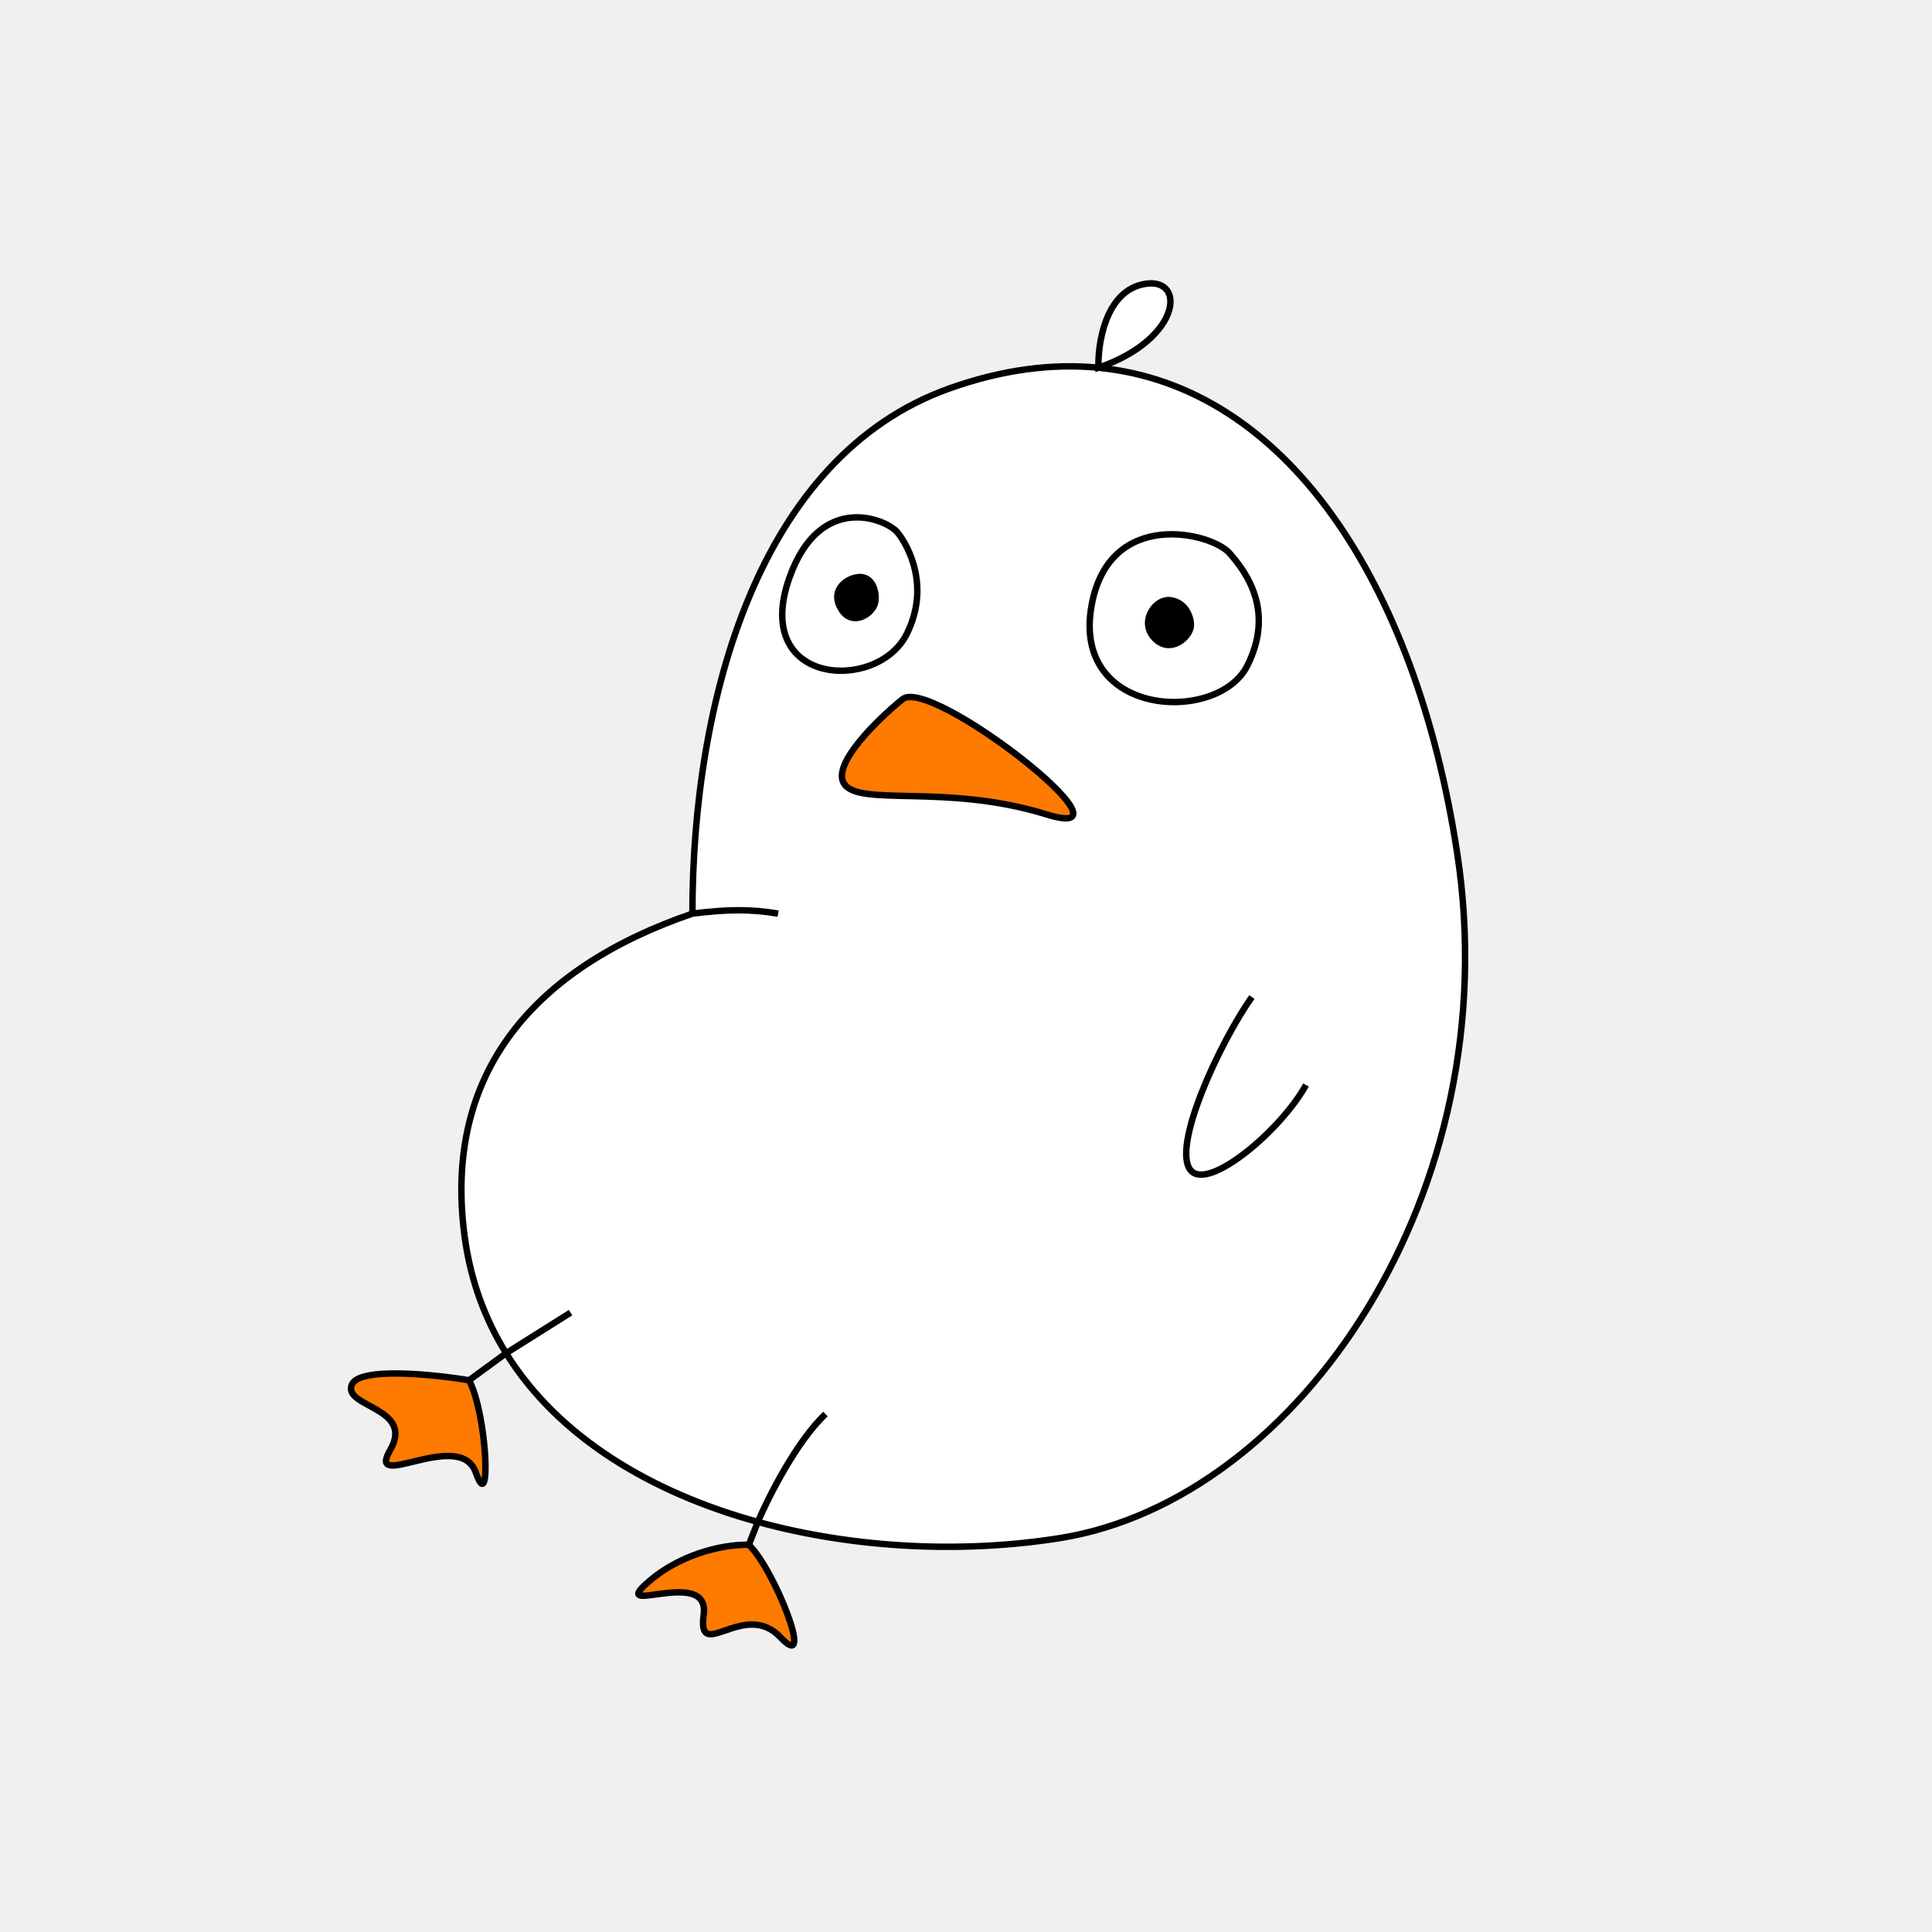
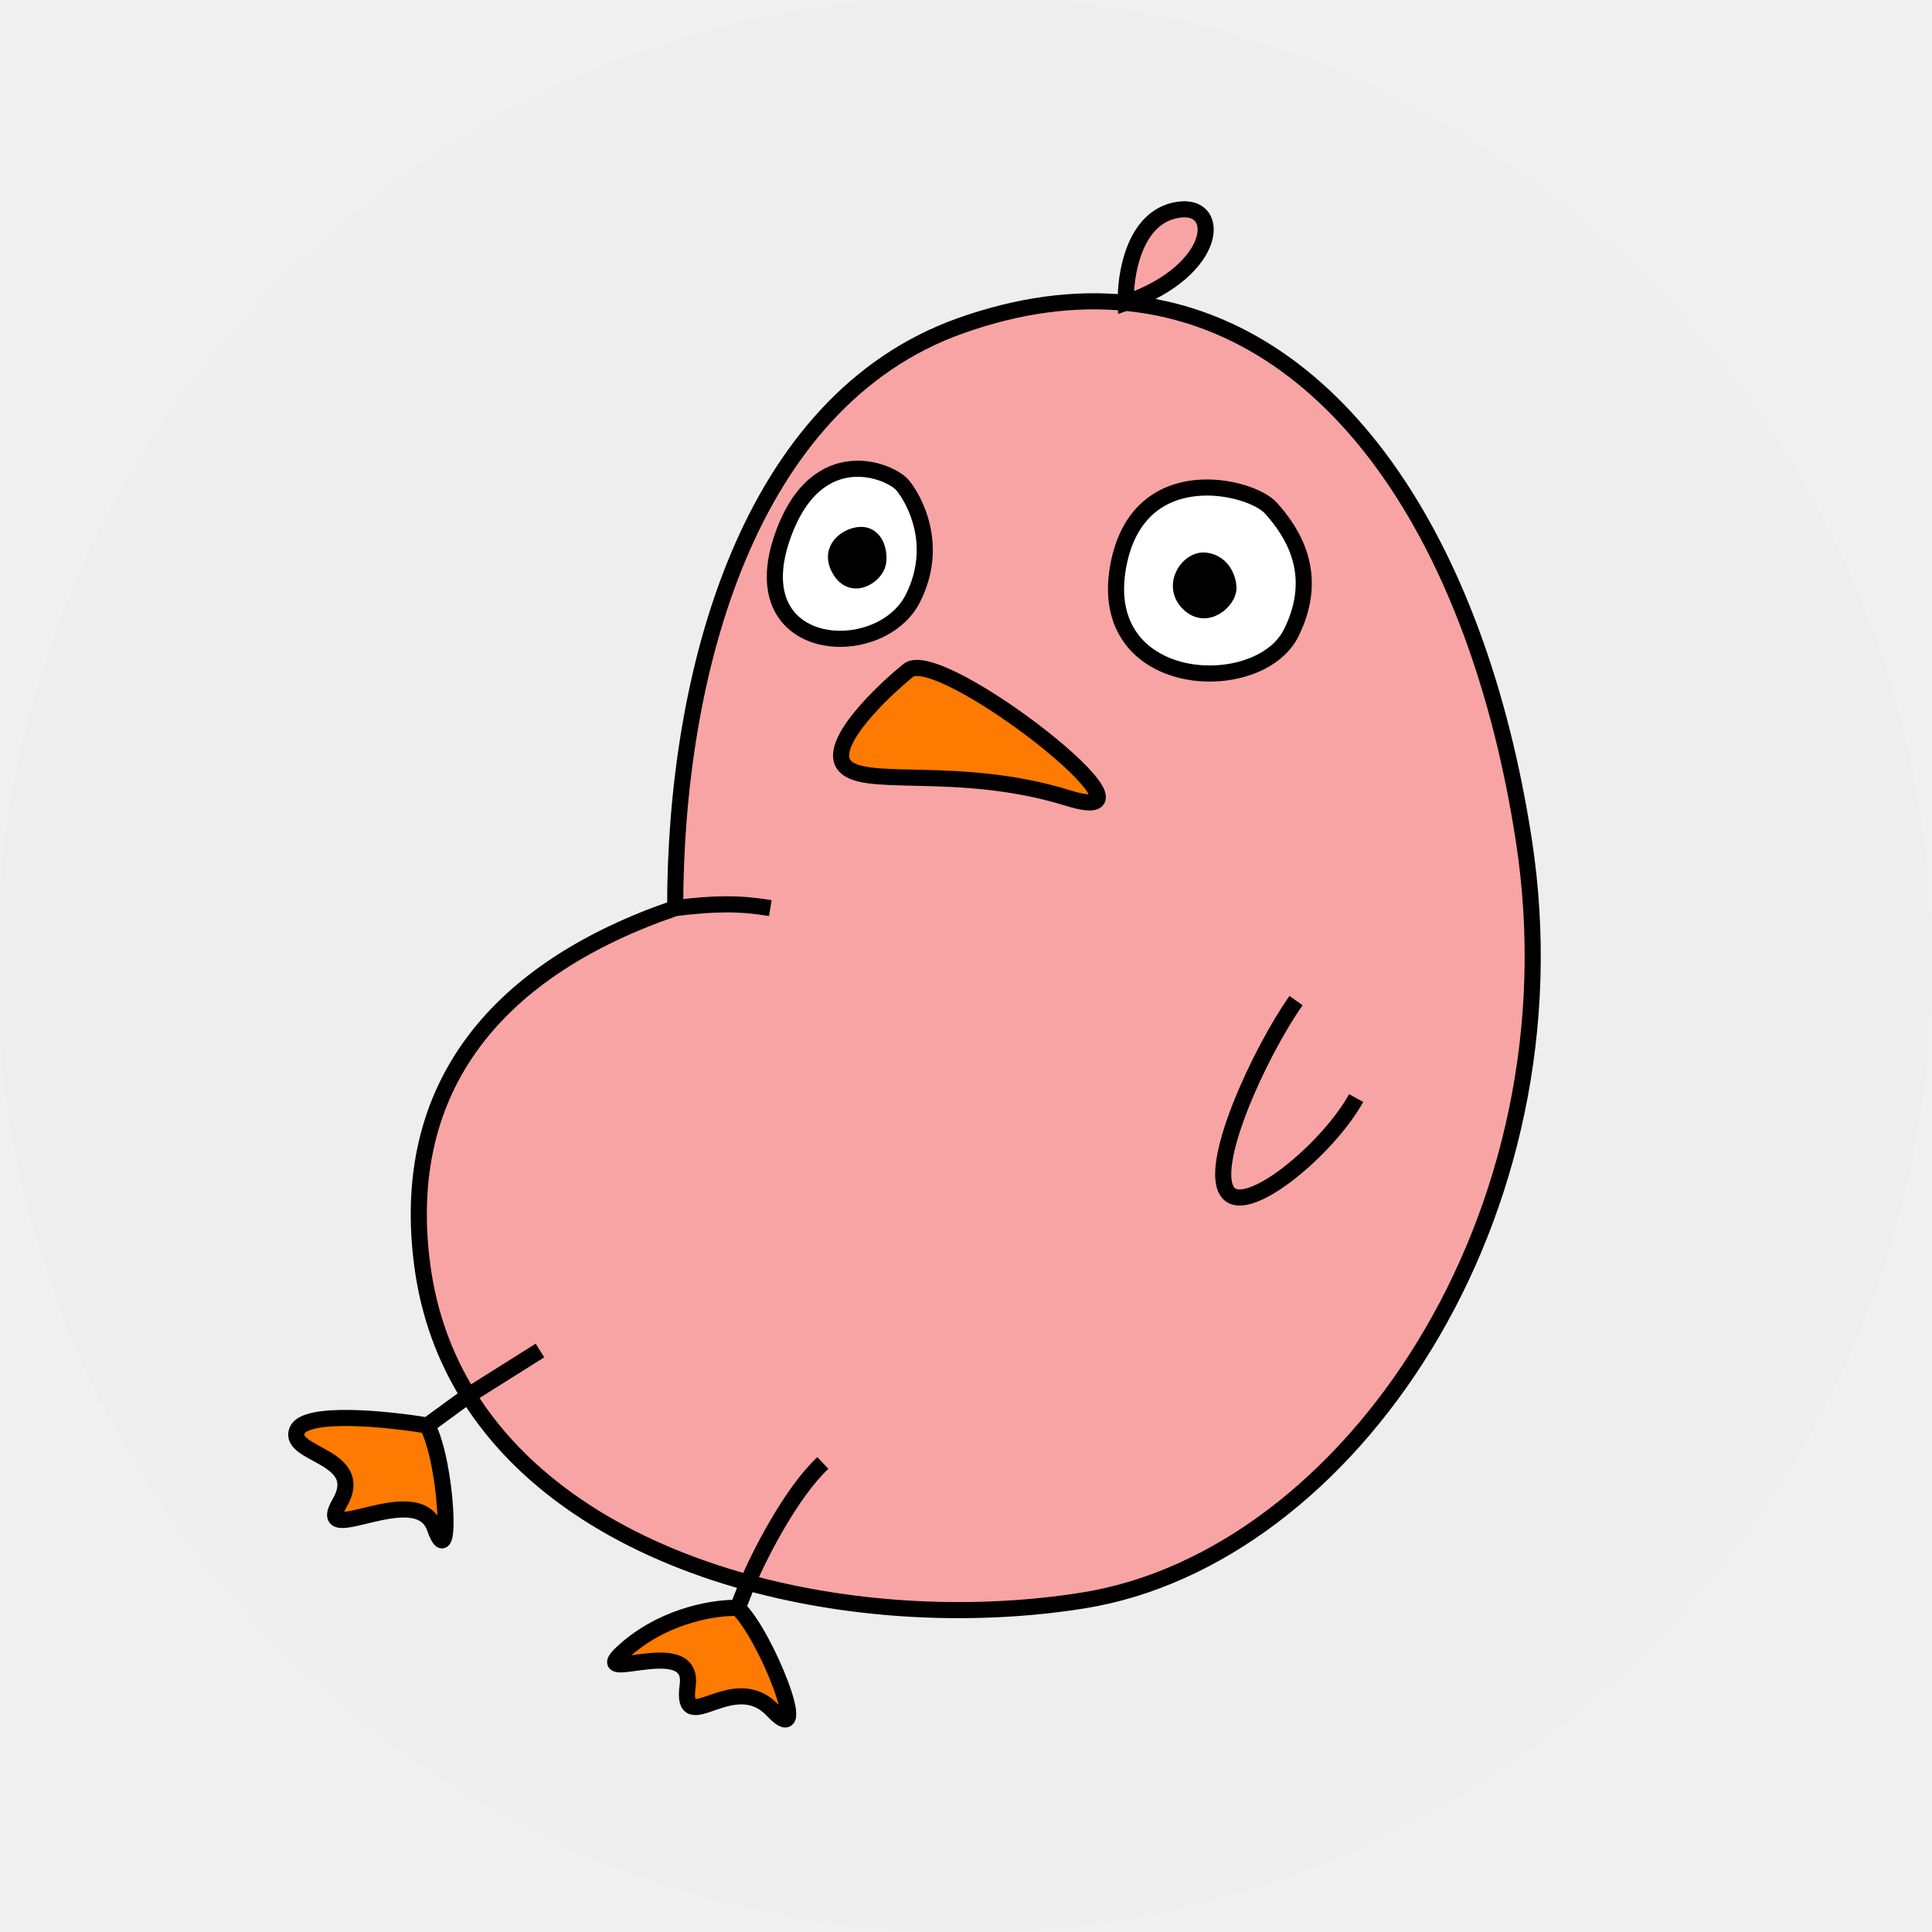
<svg xmlns="http://www.w3.org/2000/svg" width="600" height="600" viewBox="0 0 600 600" fill="none">
-   <path fill-rule="evenodd" clip-rule="evenodd" d="M329.226 477.661C403.488 465.759 468.642 369.845 452.528 264.83C439.612 180.648 399.233 119.859 341.136 114.201C326.759 112.801 311.297 114.777 294.898 120.61C235.348 141.791 215.032 217.982 215.032 283.733C165.991 300.536 137.533 333.111 144.273 383.847C146.09 397.529 150.59 409.64 157.173 420.253C173.477 446.536 202.562 463.632 235.349 472.642C265.876 481.03 299.612 482.407 329.226 477.661ZM261.971 243.127C258.608 236.966 272.713 223.291 280.186 217.224C288.641 209.522 356.549 262.73 325.023 252.929C293.497 243.127 266.174 250.828 261.971 243.127ZM245.157 179.418C254.685 152.534 275.422 161.215 278.784 165.416C282.147 169.617 288.943 182.218 281.587 196.921C272.479 215.123 233.247 213.023 245.157 179.418ZM339.034 187.819C344.639 157.715 376.165 165.416 381.77 171.717C387.374 178.018 395.781 189.92 387.374 206.722C378.267 224.925 332.509 222.868 339.034 187.819Z" fill="white" />
-   <path d="M341.136 114.201C340.903 106.769 343.238 91.205 354.447 88.405C368.459 84.904 367.758 104.992 341.136 114.201Z" fill="white" />
-   <path d="M145.674 428.654C134.465 426.787 111.486 424.453 109.244 430.054C106.442 437.055 128.86 437.055 121.154 450.357C113.447 463.659 142.872 443.356 147.776 457.358C152.68 471.36 151.279 439.156 145.674 428.654Z" fill="#FF7A00" />
-   <path d="M232.546 479.761C226.942 479.528 212.93 481.442 201.721 490.963C187.709 502.865 220.636 486.062 218.535 501.464C216.433 516.867 231.145 496.564 242.354 508.466C253.564 520.367 240.253 486.881 232.546 479.761Z" fill="#FF7A00" />
-   <path d="M280.186 217.224C272.713 223.291 258.608 236.966 261.971 243.127C266.174 250.828 293.497 243.127 325.023 252.929C356.549 262.73 288.641 209.522 280.186 217.224Z" fill="#FF7A00" />
-   <path fill-rule="evenodd" clip-rule="evenodd" d="M381.77 171.717C376.165 165.416 344.639 157.715 339.034 187.819C332.509 222.868 378.267 224.925 387.374 206.722C395.781 189.92 387.374 178.018 381.77 171.717ZM358.651 198.321C353.606 193.28 358.651 185.719 363.555 186.419C368.459 187.119 369.86 191.906 369.86 194.12C369.86 197.621 363.695 203.362 358.651 198.321Z" fill="white" />
-   <path fill-rule="evenodd" clip-rule="evenodd" d="M278.784 165.416C275.422 161.215 254.685 152.534 245.157 179.418C233.247 213.023 272.479 215.123 281.587 196.921C288.943 182.218 282.147 169.617 278.784 165.416ZM261.27 189.22C257.949 183.909 261.971 180.293 265.473 179.418C271.078 178.018 272.393 184.049 271.779 187.119C271.078 190.62 264.773 194.82 261.27 189.22Z" fill="white" />
-   <path d="M265.473 179.418C261.971 180.293 257.949 183.909 261.27 189.22C264.773 194.82 271.078 190.62 271.779 187.119C272.393 184.049 271.078 178.018 265.473 179.418Z" fill="black" />
-   <path d="M363.555 186.419C358.651 185.719 353.606 193.28 358.651 198.321C363.695 203.362 369.86 197.621 369.86 194.12C369.86 191.906 368.459 187.119 363.555 186.419Z" fill="black" />
-   <path d="M241.654 283.733C233.247 282.333 226.241 282.333 215.032 283.733M215.032 283.733C165.991 300.536 137.533 333.111 144.273 383.847C146.09 397.529 150.59 409.64 157.173 420.253M215.032 283.733C215.032 217.982 235.348 141.791 294.898 120.61C311.297 114.777 326.759 112.801 341.136 114.201M388.776 309.637C378.734 323.872 363.592 356.544 369.86 363.545C375.501 369.846 397.883 350.943 405.59 336.941M341.136 114.201C399.233 119.859 439.612 180.648 452.528 264.83C468.642 369.845 403.488 465.759 329.226 477.661C299.612 482.407 265.876 481.03 235.349 472.642M341.136 114.201C340.903 106.769 343.238 91.205 354.447 88.405C368.459 84.904 367.758 104.992 341.136 114.201ZM177.2 407.651L157.173 420.253M157.173 420.253L145.674 428.654M157.173 420.253C173.477 446.536 202.562 463.632 235.349 472.642M145.674 428.654C134.465 426.787 111.486 424.453 109.244 430.054C106.442 437.055 128.86 437.055 121.154 450.357C113.447 463.659 142.872 443.356 147.776 457.358C152.68 471.36 151.279 439.156 145.674 428.654ZM235.349 472.642C238.618 464.98 247.399 447.557 256.366 439.156M235.349 472.642L232.546 479.761M232.546 479.761C226.942 479.528 212.93 481.442 201.721 490.963C187.709 502.865 220.636 486.062 218.535 501.464C216.433 516.867 231.145 496.564 242.354 508.466C253.564 520.367 240.253 486.881 232.546 479.761ZM280.186 217.224C272.713 223.291 258.608 236.966 261.971 243.127C266.174 250.828 293.497 243.127 325.023 252.929C356.549 262.73 288.641 209.522 280.186 217.224ZM278.784 165.416C275.422 161.215 254.685 152.534 245.157 179.418C233.247 213.023 272.479 215.123 281.587 196.921C288.943 182.218 282.147 169.617 278.784 165.416ZM381.77 171.717C376.165 165.416 344.639 157.715 339.034 187.819C332.509 222.868 378.267 224.925 387.374 206.722C395.781 189.92 387.374 178.018 381.77 171.717ZM265.473 179.418C261.971 180.293 257.949 183.909 261.27 189.22C264.773 194.82 271.078 190.62 271.779 187.119C272.393 184.049 271.078 178.018 265.473 179.418ZM363.555 186.419C358.651 185.719 353.606 193.28 358.651 198.321C363.695 203.362 369.86 197.621 369.86 194.12C369.86 191.906 368.459 187.119 363.555 186.419Z" stroke="black" stroke-width="2" />
+   <g clip-path="url(#clip0_567_3868)">
+     <circle cx="299.5" cy="299.5" r="300.5" fill="#EEEEEE" />
+     <path d="M132.702 442.699C120.262 440.629 94.759 438.042 92.271 444.252C89.161 452.014 114.041 452.014 105.489 466.762C96.936 481.511 129.592 459 135.035 474.525C140.477 490.049 138.922 454.343 132.702 442.699Z" fill="#FF7A00" />
+     <path d="M229.115 499.364C222.895 499.105 207.344 501.227 194.904 511.784C179.353 524.98 215.897 506.35 213.564 523.428C211.232 540.505 227.56 517.994 240 531.19C252.441 544.386 237.668 507.258 229.115 499.364Z" fill="#FF7A00" />
+     <path d="M281.986 208.276C273.693 215.004 258.039 230.166 261.771 236.997C266.436 245.535 296.759 236.997 331.748 247.864C366.736 258.731 291.371 199.738 281.986 208.276Z" fill="#FF7A00" />
+     <path fill-rule="evenodd" clip-rule="evenodd" d="M394.727 157.821C388.507 150.835 353.518 142.296 347.298 175.674C340.056 214.535 390.84 216.815 400.947 196.633C410.278 178.003 400.947 164.807 394.727 157.821ZM369.069 187.318C363.471 181.729 369.069 173.346 374.512 174.122C379.954 174.898 381.509 180.206 381.509 182.66C381.509 186.542 374.667 192.907 369.069 187.318Z" fill="white" />
+     <path fill-rule="evenodd" clip-rule="evenodd" d="M280.431 150.835C276.699 146.177 253.685 136.552 243.11 166.36C229.892 203.619 273.434 205.948 283.541 185.765C291.705 169.464 284.163 155.492 280.431 150.835ZM260.993 177.227C257.307 171.339 261.771 167.33 265.658 166.36C271.879 164.807 273.338 171.494 272.656 174.898C271.879 178.779 264.881 183.437 260.993 177.227Z" fill="white" />
+     <path d="M265.658 166.36C261.771 167.33 257.307 171.339 260.993 177.227C264.881 183.437 271.879 178.779 272.656 174.898C273.338 171.494 271.879 164.807 265.658 166.36Z" fill="black" />
+     <path d="M374.512 174.122C369.069 173.346 363.471 181.729 369.069 187.318C374.667 192.907 381.509 186.542 381.509 182.66C381.509 180.206 379.954 174.898 374.512 174.122Z" fill="black" />
+     <path fill-rule="evenodd" clip-rule="evenodd" d="M336.413 497.036C418.83 483.84 491.14 377.495 473.257 261.06C458.922 167.723 414.108 100.324 349.631 94.05C333.675 92.498 316.515 94.688 298.314 101.156C232.225 124.64 209.677 209.118 209.677 282.018C155.25 300.648 123.667 336.766 131.147 393.02C133.164 408.189 138.157 421.617 145.464 433.384C163.558 462.526 195.838 481.481 232.225 491.47C266.105 500.771 303.547 502.298 336.413 497.036ZM261.771 236.997C258.039 230.166 273.693 215.004 281.986 208.276C291.371 199.738 366.736 258.731 331.748 247.864C296.759 236.997 266.436 245.535 261.771 236.997ZM243.11 166.36C253.685 136.552 276.699 146.177 280.431 150.835C284.163 155.492 291.705 169.464 283.541 185.765C273.434 205.948 229.892 203.619 243.11 166.36ZM347.298 175.674C353.518 142.296 388.507 150.835 394.727 157.821C400.947 164.807 410.278 178.003 400.947 196.633C390.84 216.815 340.056 214.535 347.298 175.674Z" fill="#F8A4A4" />
+     <path d="M349.631 94.05C349.372 85.81 351.963 68.554 364.404 65.449C379.954 61.568 379.177 83.839 349.631 94.05Z" fill="#F8A4A4" />
+     <path d="M239.223 282.018C229.892 280.466 222.117 280.466 209.677 282.018M209.677 282.018C155.25 300.648 123.667 336.766 131.147 393.02C133.164 408.189 138.157 421.617 145.464 433.384M209.677 282.018C209.677 209.118 232.225 124.64 298.314 101.156C316.515 94.688 333.675 92.498 349.631 94.05M402.502 310.739C391.358 326.523 374.552 362.747 381.509 370.509C387.77 377.495 412.61 356.537 421.163 341.012M349.631 94.05C414.108 100.324 458.922 167.723 473.257 261.06C491.14 377.495 418.83 483.84 336.413 497.036C303.547 502.298 266.105 500.771 232.225 491.47M349.631 94.05C349.372 85.81 351.963 68.554 364.404 65.449C379.954 61.568 379.177 83.839 349.631 94.05ZM167.691 419.412L145.464 433.384M145.464 433.384L132.702 442.699M145.464 433.384C163.558 462.526 195.838 481.481 232.225 491.47M132.702 442.699C120.262 440.629 94.759 438.042 92.271 444.252C89.161 452.014 114.041 452.014 105.489 466.762C96.936 481.511 129.592 459 135.035 474.525C140.477 490.049 138.922 454.343 132.702 442.699ZM232.225 491.47C235.853 482.976 245.598 463.657 255.551 454.343M232.225 491.47L229.115 499.364M229.115 499.364C222.895 499.105 207.344 501.227 194.904 511.784C179.353 524.98 215.897 506.35 213.564 523.428C211.232 540.505 227.56 517.994 240 531.19C252.441 544.386 237.668 507.258 229.115 499.364ZM281.986 208.276C273.693 215.004 258.039 230.166 261.771 236.997C266.436 245.535 296.759 236.997 331.748 247.864C366.736 258.731 291.371 199.738 281.986 208.276ZM280.431 150.835C276.699 146.177 253.685 136.552 243.11 166.36C229.892 203.619 273.434 205.948 283.541 185.765C291.705 169.464 284.163 155.492 280.431 150.835ZM394.727 157.821C388.507 150.835 353.518 142.296 347.298 175.674C340.056 214.535 390.84 216.815 400.947 196.633C410.278 178.003 400.947 164.807 394.727 157.821ZM265.658 166.36C261.771 167.33 257.307 171.339 260.993 177.227C264.881 183.437 271.879 178.779 272.656 174.898C273.338 171.494 271.879 164.807 265.658 166.36ZM374.512 174.122C369.069 173.346 363.471 181.729 369.069 187.318C374.667 192.907 381.509 186.542 381.509 182.66C381.509 180.206 379.954 174.898 374.512 174.122Z" stroke="black" stroke-width="5" />
+   </g>
+   <defs>
+     <clipPath id="clip0_567_3868">
+       <rect width="600" height="600" fill="white" />
+     </clipPath>
+   </defs>
</svg>
